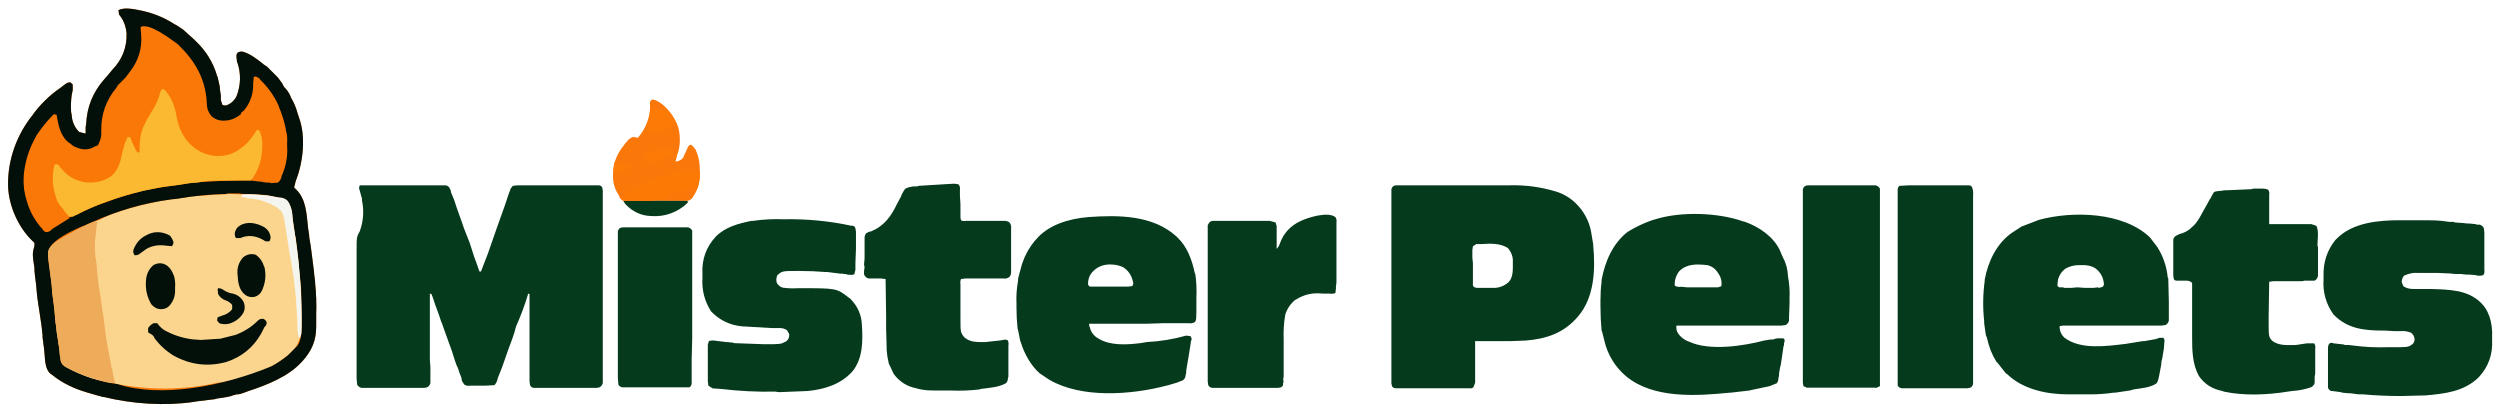
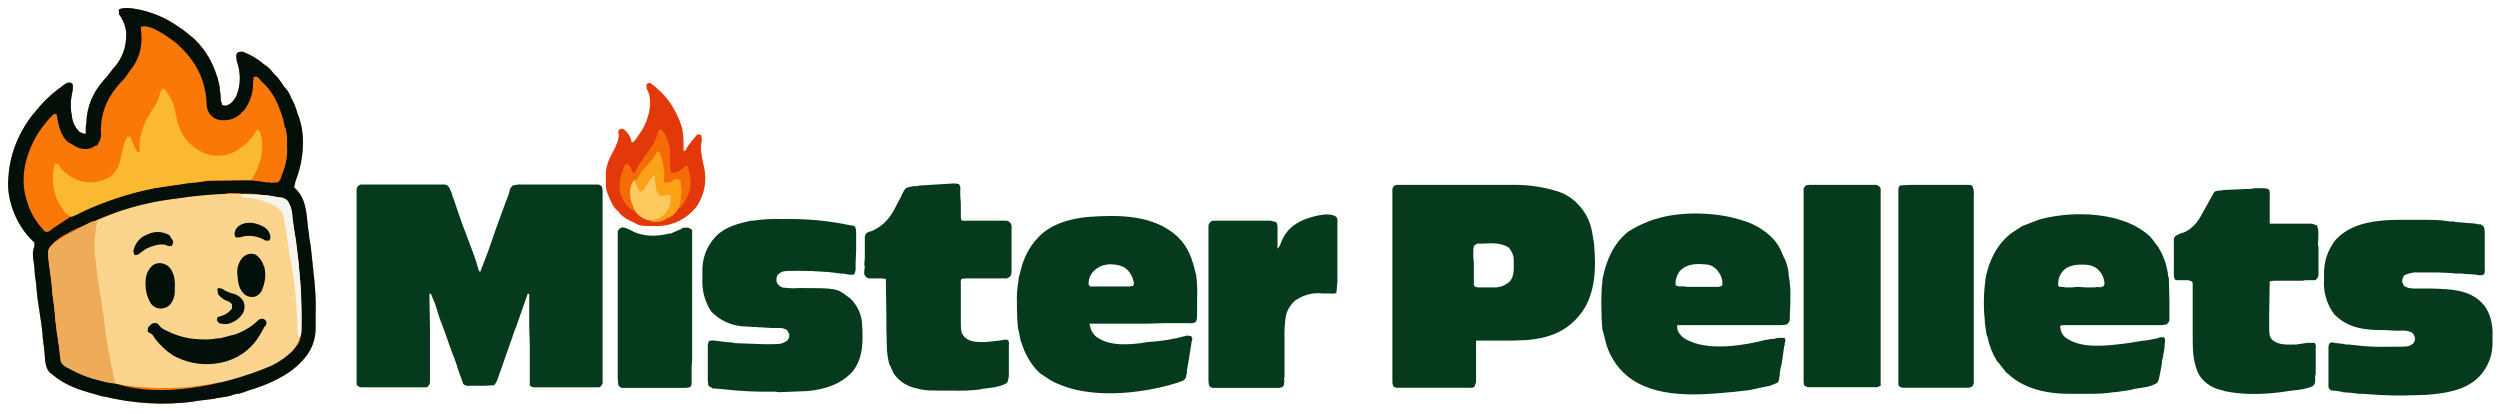
- <svg xmlns="http://www.w3.org/2000/svg" viewBox="-572 -132 4641 765">
-   <path fill="#FA7808" d="M-313-113q36 7 65 26l4 2 9 6 3 2 20 18 2 2q30 28 41 66l1 2 4 18v3l2 14v8l3 9 6 1q13-4 20-17 12-31 2-62l-1-2-1-9v-3q0-3 2-5 4-3 10-2c14 4 28 15 39 24l6 4 13 13 7 7 8 11 3 6q8 8 12 17l1 3q8 13 12 28l3 9c13 35 8 83-6 118l-3 12 3 3c20 19 20 47 23 73l2 13v3l3 18 6 47v2l2 16v3q3 28 2 57v23c0 26-8 45-26 65l-2 2c-24 26-64 42-98 53l-8 3-10 3h-4l-3 1-4 1-2 1-9 2-19 3-3 1-33 4-6 1c-53 8-114 4-167-9h-2l-28-8-3-1c-21-6-45-17-63-32l-3-2c-12-10-10-30-12-45l-3-23v-4l-2-18c-8-52-8-52-10-76l-2-15-1-10v-5c-4-27-4-27 0-42v-5l-4-4c-26-25-44-65-45-102-1-48 16-95 46-132l2-3q20-26 45-44l3-2c14-11 14-11 20-11l4 4v10l-2 10q-2 15-1 31l1 5q1 19 14 32l12 3v-12l1-6q2-46 32-81l7-8 10-12q27-28 26-67-2-21-14-35l-1-8c10-6 29-2 39 0" />
-   <path fill="#FBD58E" d="M-123 229h5q20-1 41 2h2l23 4h3q9 2 13 9 6 11 7 24v3l1 9 2 13a1048 1048 0 0 1 14 163v3c0 25-1 45-19 63q-29 26-65 38l-3 1q-22 8-43 13l-2 1-19 3h-3q-98 22-199 1h-2c-72-15-72-15-90-36q-5-14-5-29l-2-10v-2l-3-18-5-50-2-21-2-17-2-13-3-22v-4c-3-23-3-23 3-31 10-11 26-18 38-25l2-1q18-11 40-20l11-4q16-9 36-15l3-1q30-10 61-16l3-1 18-3 6-1 35-5 3-1 57-4h9l7-1h3z" />
-   <path fill="#031009" d="M-313-113q36 7 65 26l4 2 9 6 3 2 20 18 2 2q30 28 41 66l1 2 4 18v3l2 14v8l3 9 6 1q13-4 20-17 12-31 2-62l-1-2-1-9v-3q0-3 2-5 4-3 10-2c14 4 28 15 39 24l6 4 13 13 7 7 8 11 3 6q8 8 12 17l1 3q8 13 12 28l3 9c13 35 8 83-6 118l-3 12 3 3c20 19 20 47 23 73l2 13v3l3 18 6 47v2l2 16v3q3 28 2 57v23c0 26-8 45-26 65l-2 2c-24 26-64 42-98 53l-8 3-10 3h-4l-3 1-4 1-2 1-9 2-19 3-3 1-33 4-6 1c-53 8-114 4-167-9h-2l-28-8-3-1c-21-6-45-17-63-32l-3-2c-12-10-10-30-12-45l-3-23v-4l-2-18c-8-52-8-52-10-76l-2-15-1-10v-5c-4-27-4-27 0-42v-5l-4-4c-26-25-44-65-45-102-1-48 16-95 46-132l2-3q20-26 45-44l3-2c14-11 14-11 20-11l4 4v10l-2 10q-2 15-1 31l1 5q1 19 14 32l12 3v-12l1-6q2-46 32-81l7-8 10-12q27-28 26-67-2-21-14-35l-1-8c10-6 29-2 39 0m2 31 1 14q3 38-20 68l-9 12-14 14-3 5q-29 35-28 80 1 11-4 22l-1 2q-1 4-5 4l-8 4q-13 5-27-1-7-2-13-8l-2-1c-16-12-20-34-23-52l-5-1-5 5-1 1q-14 15-26 33l-1 2q-20 35-23 74v2a118 118 0 0 0 6 45q7 25 25 47l2 2c5 7 5 7 10 8q6-1 10-6l32-20v-2h3l9-4 3-1 2-1q23-12 46-20l3-1q35-13 71-22l4-1q31-6 63-10l9-2 17-2 15-1 34-2h3l41-1h12l8 1 9 1h2l5 1 8 1h5l2 1 13-1q6-5 7-13l1-2q11-26 9-53v-7q1-11-2-21l-1-6q-4-19-12-38l-1-3q-10-23-28-42l-1-1-5-5-2-3q-5-3-8-3-3 1-2 3l-1 9q1 29-17 51l-5 4-1 3q-14 12-32 12-14 0-23-9-8-10-8-22c-2-46-21-79-54-111-13-9-52-40-69-32m162 309-3 1q-45 1-91 9l-10 1a510 510 0 0 0-149 43c-22 9-68 27-79 49q-3 15 0 31l1 3 3 26 2 22 2 16 2 16 2 25 1 2 1 10 1 8 4 27 1 11 1 3v7q3 10 13 14a270 270 0 0 0 93 30c79 26 194 5 286-33q15-8 30-20l2-2 14-14 2-2c8-11 8-28 8-41v-14l-1-49v-3l-4-37v-6l-6-51-1-3-4-28-2-14q-1-14-9-24-7-4-13-5h-2l-23-5h-2q-21-2-44-2l-4-1z" />
-   <path fill="#FAB930" d="m-271 33 4 1q18 20 22 47c5 27 15 49 39 65q25 16 55 10 16-4 29-15l3-2q14-13 24-30l4 1c9 15 6 39 3 55q-4 16-12 29l-4 6-3 3h-16c-64 0-64 0-83 4l-13 1-19 3-8 1q-21 2-40 6l-4 1q-67 13-129 42l-2 1-9 5-3 1-3 2h-8l-4-5-3-3-2-3-2-3q-9-9-13-21l-1-4q-9-28-2-56l1-2h5l4 4 1 3q2 0 3 2 15 19 41 24 27 4 49-10c15-11 19-29 22-45l5-18 1-2 4-9 5 1 2 6 7 15 1 2q2 5 5 5h2v-2c0-19 1-36 11-53l1-3 10-17q12-18 17-38z" />
-   <path fill="#EEAB59" d="m-391 280-1 4-1 5v3l-3 27v3l1 22 2 11a530 530 0 0 0 8 66l3 22 1 7 1 4 1 10 4 31 1 6 2 12 2 10 5 27 2 6v3l3 14 2 6q-13 0-25-4l-3-1q-30-7-57-21l-3-2c-10-6-10-6-12-10l-2-8-1-5-1-14-2-10v-2l-3-18-5-50-3-21-1-17-2-13-3-22v-4c-3-23-3-23 3-31 10-11 26-18 38-25l2-1c40-22 40-22 47-20" />
-   <path fill="#031009" d="M-83 460q5 2 6 7 0 5-4 8l-6 12q-22 39-65 53-51 14-98-12-21-13-35-32-2-6-9-9l-3-2v-8q4-6 10-9h7l3 4q5 6 12 10l2 1a142 142 0 0 0 49 15l14 1h2l31-2h3l28-7 3-1q23-9 40-26 4-4 10-3" />
-   <path fill="#F5F5EF" d="M-123 229q23-1 46 2h2l23 4h3q9 2 13 9 6 11 7 24v3l1 9 2 13a1048 1048 0 0 1 14 163v3c0 29 0 29-3 36l-3-1-1-10-1-4v-17c-3-49-3-49-6-72v-3l-6-37-3-15-4-28c-7-46-7-46-19-55q-10-6-21-10l-2-1q-15-5-31-6l-12-3z" />
-   <path fill="#031009" d="M-262 361q8 6 12 17l1 2q3 11 2 22v3q1 17-10 30-6 7-16 7t-18-9q-12-20-10-44 1-18 14-29 13-7 25 1m165-20q11 8 15 21l1 2q5 23-5 44-4 8-13 11-9 2-17-3c-12-9-14-22-15-38q-2-18 10-32 11-9 24-5m-70 62q6 0 11 4 8 5 16 6 13 3 20 15 5 12-1 22-9 14-26 19-10 2-18-1l-4-5 1-6 8-3q12-3 19-12v-8q-4-5-11-8-10-3-15-12l-1-9zm-90-98q4 4 7 12 0 5-3 8l-11-1q-20-3-36 6l-14 10q-3 2-8 2-4-5-2-11 7-18 23-26 21-12 44 0m176-15q9 6 11 16 1 6-2 10h-7l-5-3q-22-12-42-3h-8q-3-5-2-10 2-9 9-13c14-9 32-5 46 3" />
+ <svg xmlns="http://www.w3.org/2000/svg" viewBox="-570 -131 4634 764">
+   <path fill="#FA7808" d="M-311-113q36 8 65 27l3 2 9 6 3 2 21 17 2 2q28 28 40 67l1 2 4 17v3l2 14v8l3 10 7 1q12-4 19-18 12-29 2-62l-1-2-1-8v-3q0-3 2-5 4-3 10-2 22 8 39 23l6 4q7 6 13 14l7 7 8 11 3 5q8 8 12 17l1 3q8 14 12 29l3 8c13 36 8 83-6 118l-3 12 3 3c20 19 20 47 23 73l2 13v3l3 18 5 47v2l2 15v3q3 30 2 57v24q1 37-25 64l-2 2c-24 26-64 43-98 53l-8 3-10 3h-4l-3 1-4 1-2 1-8 2-20 3-3 1-32 4-6 1c-53 8-114 4-167-9h-2l-28-8-3-1c-21-6-45-16-63-32l-3-2c-12-10-10-29-12-44l-3-24v-4l-2-17c-8-52-8-52-10-77l-2-14-1-10v-5c-4-28-4-28 0-42v-5l-4-4c-26-25-44-65-45-102q0-73 46-132l2-2q20-26 45-45l3-2c13-10 13-10 19-10q3 1 5 4v9l-2 10q-3 15-1 32l1 4q1 19 14 32 6 4 12 4v-13l1-6q1-45 32-80l7-8 10-13q26-27 25-67-2-19-13-34l-1-9c9-6 29-2 39 0" />
+   <path fill="#FBD58E" d="M-122 229h5q21 0 41 2h2l23 4h3q9 2 13 9 6 11 7 24v3l1 9 2 13a1046 1046 0 0 1 14 163v3c0 24-1 44-19 63q-29 25-65 37l-3 1q-22 9-43 14l-2 1-18 3h-4q-98 20-198 1h-2c-72-15-72-15-91-37l-4-28-2-11v-2l-3-18-5-50-2-20-2-17-2-14-3-21v-4c-3-24-3-24 3-32q17-14 38-24l2-1q19-12 39-20l12-5 35-14 3-1q31-10 61-16l3-1 19-3 6-1 34-5 3-1 57-4h10l6-1h3z" />
+   <path fill="#031009" d="M-311-113q36 8 65 27l3 2 9 6 3 2 21 17 2 2q28 28 40 67l1 2 4 17v3l2 14v8l3 10 7 1q12-4 19-18 12-29 2-62l-1-2-1-8v-3q0-3 2-5 4-3 10-2 22 8 39 23l6 4q7 6 13 14l7 7 8 11 3 5q8 8 12 17l1 3q8 14 12 29l3 8c13 36 8 83-6 118l-3 12 3 3c20 19 20 47 23 73l2 13v3l3 18 5 47v2l2 15v3q3 30 2 57v24q1 37-25 64l-2 2c-24 26-64 43-98 53l-8 3-10 3h-4l-3 1-4 1-2 1-8 2-20 3-3 1-32 4-6 1c-53 8-114 4-167-9h-2l-28-8-3-1c-21-6-45-16-63-32l-3-2c-12-10-10-29-12-44l-3-24v-4l-2-17c-8-52-8-52-10-77l-2-14-1-10v-5c-4-28-4-28 0-42v-5l-4-4c-26-25-44-65-45-102q0-73 46-132l2-2q20-26 45-45l3-2c13-10 13-10 19-10q3 1 5 4v9l-2 10q-3 15-1 32l1 4q1 19 14 32 6 4 12 4v-13l1-6q1-45 32-80l7-8 10-13q26-27 25-67-2-19-13-34l-1-9c9-6 29-2 39 0m2 32 1 13q3 39-21 68l-9 13-13 14-3 4q-29 35-29 80 2 13-4 22l-1 2q-1 4-5 4l-7 4q-13 5-27-1l-14-8-2-1c-15-11-19-34-22-52l-5-1-5 5-1 1q-14 15-26 34l-1 2c-12 21-22 48-23 73v2a118 118 0 0 0 6 45q7 25 25 47l2 2c5 7 5 7 10 8q6-1 10-6l26-17 5-3v-2h4l9-4 3-1 2-1q22-11 46-20l3-1q34-13 71-22l4-1q30-6 62-10l9-2 17-2 16-1q17-3 33-2h3l41-1h12l8 1 9 1h2l5 1 8 1h5l2 1 13-1q6-5 7-13l1-2q11-26 9-53v-7q1-10-2-21 1-3-2-6-3-19-11-37l-1-3q-10-25-28-42l-1-1-5-5-2-3q-3-3-7-3-4 1-3 3l-1 9c1 17-6 37-17 51l-5 4-1 2q-13 12-32 12-14 0-23-9-8-9-8-21c-2-46-20-80-54-111-12-10-52-40-68-32m162 308-3 1q-47 2-92 9l-9 1a509 509 0 0 0-149 43c-22 9-68 27-79 49q-3 15 0 31l1 3 3 25 2 23 2 16 2 15 2 26 1 2 1 10 1 7 4 28 1 11 1 3v7q3 9 12 13a270 270 0 0 0 94 31c78 25 193 5 285-34q15-7 30-19l2-2q8-6 14-15l2-2c8-11 8-27 8-40v-15l-1-48v-3l-4-37v-6l-6-51-1-3-4-28-2-14q-1-13-9-24-7-4-13-5h-2l-23-4h-2q-21-4-44-3l-4-1z" />
+   <path fill="#FAB930" d="m-269 33 4 1q17 21 21 47c5 28 15 49 40 65q24 16 54 10 16-4 29-15l3-2q14-12 24-29l4 1c9 14 6 38 3 55q-5 15-12 28l-3 6-3 3h-17c-64 0-64 0-82 4l-13 1-20 3-8 1-40 6-4 1q-65 13-128 42l-2 1-9 5-3 1-3 2h-8l-4-5q-2 1-4-3l-2-3-2-3q-7-9-12-21l-1-4q-9-28-2-56l1-2h5l4 4 1 3 2 2q17 19 42 24 26 4 49-10c14-11 18-28 21-45l5-18 1-2 4-9 6 1 2 6 7 15 1 2q2 5 5 5h2v-2q-2-27 10-53l1-3 10-17q13-17 18-38z" />
+   <path fill="#EEAB59" d="m-389 280-2 4-1 5v3l-3 27v3l1 22 2 11a529 529 0 0 0 9 66l3 21 1 8 1 4 1 10 4 30 1 6 2 13 2 10 5 26 2 6v3l3 15 2 6q-13 0-25-4l-3-1q-31-6-57-22l-3-2c-11-6-11-6-13-10l-1-8-1-4-1-14-2-11v-2l-3-18-5-50-3-20-1-17-2-14-3-21v-4c-3-24-3-24 3-32q17-14 38-24l2-1c39-23 39-23 47-20" />
+   <path fill="#031009" d="M-82 460q5 2 6 7 0 5-4 8l-6 11q-22 40-65 53-51 14-98-11-20-13-35-33-2-6-9-9l-3-2v-7q4-6 10-9h7l4 4q4 6 12 9l2 1a141 141 0 0 0 49 15l13 1h2q15 1 31-2h4l27-7 3-1q24-9 40-25 4-4 10-3" />
+   <path fill="#F5F5EF" d="m-122 229 46 2h2l23 4h3q9 2 13 9 6 11 7 24v3l1 9 2 13a1046 1046 0 0 1 14 163v3c0 28 0 28-3 35l-3-1-1-10-1-4v-16c-3-49-3-49-6-73v-3l-6-36-3-15-4-28c-7-46-7-46-19-55q-10-6-21-10l-2-1q-15-5-31-6l-12-3z" />
+   <path fill="#031009" d="M-260 361q8 6 11 16l1 2q3 12 2 23v3q1 17-9 29-6 6-16 7-12 0-19-9-12-19-10-44 1-17 14-28 13-7 26 1m164-20q11 8 15 21l1 2q5 22-5 44-4 8-13 11-8 2-17-3c-12-9-14-23-15-38q-2-18 10-32 11-10 24-5m-70 62q8 0 12 4 7 4 15 6 13 3 20 14 5 12-1 23-9 14-26 19-8 2-18-1l-4-5 1-6 9-3q10-3 18-13v-8q-4-5-11-7-8-3-15-12l-1-9zm-90-98 7 11q0 5-3 9-5 1-11-2c-11-3-25 2-36 7l-14 10q-3 2-7 2-4-5-2-11 6-19 22-26 23-12 44 0m176-15q9 6 11 16 1 5-2 9h-7l-5-3q-22-10-42-3h-8q-3-4-2-9 2-9 9-13c14-9 32-5 46 3" />
  <defs>
    <clipPath id="mb-l-bois">
      <path d="M43 612h205a263 263 0 0 1 82 11q20 6 35 20l2 2a95 95 0 0 1 27 50l4 24v2c4 43 2 93-27 127-25 30-57 41-95 44l-27 1h-64v75l-3 8q-3 3-8 2H42q-5 0-7-4l-1-5V619q2-7 9-7m153 106h-9l-6 4-1 7v14l1 9v37q-1 5 3 7l4 1h31q14 0 26-10c9-9 8-23 8-36q1-14-9-26c-15-9-31-8-48-7m472-41 4 1c25 9 50 26 62 50l6 14 3 6q5 12 6 25v2q4 21 3 41v9l-1 27v4q-1 5-6 8l-8 1H548q-1 8 3 14 6 9 17 14l3 1c36 17 97 8 135-2l12-2h5l2-1 5-1h11l2 2v4l-1 3v3l-1 3-3 21-2 13-1 3-2 12v3l-1 5q0 5-3 9l-10 4-2 1-33 7-4 1-34 4h-2c-60 6-137 11-186-29a118 118 0 0 1-40-65l-4-16-1-2q-2-22-2-45v-9q0-18 2-34v-3c6-33 20-66 47-87q21-13 44-21l7-2c45-14 112-12 157 4m-115 90q-9 12-8 26 5 3 11 2h2l9 1h56l6-2q2-13-6-24-7-11-19-14c-19-2-37-3-51 11m233-155h121q5 1 8 6v353q1 4-2 4-4 3-8 2H783l-6-3-1-6V619q2-7 10-7m182 0h107q4 0 6 3 3 8 2 16v339q-1 5-5 7l-5 1H954q-5-1-7-5V620q0-4 3-7zm434 94 13 17q16 25 19 55l1 2 1 41v35q-1 5-6 8l-8 1h-177l-6 1q0 13 9 21c29 22 76 15 110 11l31-5h3l22-4 2-1 3-1h7q3 3 2 7l-1 13-3 18-1 3-1 9c-5 27-5 27-8 32-11 8-28 9-41 11l-7 2-27 4h-3q-20 3-41 3h-41c-38 0-81-9-109-36l-3-2-15-19-2-2q-12-19-17-43l-2-5-3-21v-4q-4-36 1-73v-2c6-33 22-66 50-85l17-11 3-1 26-10 3-1c60-16 151-14 199 32m-150 55-2 1q-11 8-14 21l-1 10 3 3h7l3 1h12l11-1 14 1h15l8-1 2 1 7-2 2-4q-1-18-15-29-11-7-26-6h-4q-12 0-22 5m363-141q3 4 2 8v54h76l9 3c5 9 2 26 2 36l1 2v52q-1 6-6 9h-18l-5 1h-52l-7 1-1 63v6c0 30 0 30 6 37 12 10 29 8 43 8l20-3h13q3 4 2 9v46l-1 5v11q-1 5-6 8-17 6-35 7l-7 1c-37 6-79 8-116 0l-2-1q-27-5-42-26c-13-22-13-48-13-74v-94l-1-2q-4-3-9-3h-18l-4-1q-2-4-2-9v-63q0-5 5-8l6-3q12-3 20-10l2-2c12-9 19-27 27-40l6-11 2-3c5-10 5-10 9-11l7-1h2l6-1h3l46-2 3-1h18q5 0 9 2m238 55h25c43 0 43 0 64 3h7l3 1 14 1 10 1h3l10 1 3 1h5q5 2 7 6l1 8v68q1 5-2 9l-4 1h-7l-2-1-13-1h-5l-9-1h-10l-10-1-23-1h-35q-12-1-25 5-4 5-4 12l3 7c9 6 18 5 28 5h21c32 1 67 1 91 25q10 10 14 22l1 2q6 18 5 37v6q2 39-24 67c-26 26-62 30-97 33h-3l-38 1h-4q-33 0-67-3h-8l-15-2h-3l-11-1-3-1-15-2h-2q-4-1-6-6v-72q0-4 2-7 2-2 5-2l3 1 18 2 3 1h6l9 1q30 4 60 3h9c30 0 30 0 38-6q4-5 3-10-1-6-6-10-9-4-20-3h-10l-17-1h-3c-34 0-65-3-90-29a95 95 0 0 1-18-63v-7q-1-36 21-64l2-2c29-30 76-34 115-34" />
    </clipPath>
  </defs>
-   <path fill="#053a1d" d="M96 212h158q5 0 8 4l2 4 1 2v2l1 3 3 7 2 5 6 18 9 25 3 9 11 28 9 28 2 5 7 20h3l1-3 12-31 16-46 15-42 7-21 3-8 1-3 4-5 9-1h150q5 0 7 4l1 6v357q-1 5-6 8l-5 1H418q-4-1-6-5l-1-7V414l-3-1v2q-9 30-22 59l-3 11-4 12-6 16-13 37-8 20q-1 7-6 13l-18 1h-28q-5 1-10-2l-4-6-1-3v-2l-2-6-1-2-4-12-2-4-3-8-6-19-13-36-6-17-1-2-4-12-7-19-1-3-2-6-2-6-2-5-3-1v123l1 14v29q-1 5-6 8l-5 1H99q-5-1-8-6l-1-11V333c0-25 0-25 6-36q10-28 4-57v-3l-5-18q-1-3 1-7m489 78h120q5 1 8 6v201l-1 38v44q0 5-4 8H583q-5-1-7-5l-1-12V297q2-7 10-7m3-50h116l1 4a87 87 0 0 1-69 25q-27-1-47-22l-4-6zm293 35h3q64-1 124 12h3q4 1 5 5l1 6v32l-1 26v13l-2 8q-4 2-8 1h-4l-3-1-8-1h-3l-24-3h-3q-24-2-49-2h-2c-30 0-30 0-39 8q-3 7-1 14 4 7 11 9 15 2 29 1c71 0 71 0 93 17l3 2q21 21 22 49c2 30 2 63-18 87-22 24-52 33-84 36h-2l-50 2-7-1q-51 1-101-5l-15-1-8-5-1-9v-67l2-7 6-1h2l8 1 16 2h2l10 1 3 1 55 2h4c27 0 27 0 37-5q7-5 6-14l-4-7q-6-4-13-4h-16l-51-3h-2q-35-3-59-28-18-28-16-62v-8q-2-40 25-69c18-18 42-24 66-29h3q28-4 55-3m326-65q4 4 3 10v12l1 15v25l1 5q4 2 10 1h71q5 0 9 3 4 5 3 12v79q0 7-3 10-5 4-11 3h-71l-8 1q-2 5-1 10v62c0 27 0 27 7 36 11 10 25 9 39 9l28-3c10-2 10-2 14 0q2 5 1 9v58l-1 4q0 4-3 8c-13 8-32 9-47 11l-3 1q-26 3-52 2h-10c-36 0-36 0-51-3l-3-1q-27-5-43-27l-8-17-1-2q-3-12-4-25v-3l-1-36v-23l-1-70-9-1h-21q-4 0-7-3-4-4-3-9v-2l1-7-1-5 1-11v-39q0-4 3-8l4-2 2-1h2c25-10 38-28 49-51l8-15 1-3c6-11 6-11 12-13l9-2h8l2-1 49-3 17-1zm405 97 2 2c18 17 27 42 32 66l1 2q3 21 2 44v8c0 33 0 33-3 37q-5 3-12 2h-47l-31 1h-106v4l1 2q2 11 12 19l2 1 3 2c22 13 52 11 77 8l12-2q38-2 73-12l8 1 2 4v3l-1 2-1 7-4 25-3 17-1 7v4l-1 3q0 6-5 10l-8 3-2 1-17 5-4 1c-65 17-157 24-217-11l-15-10-3-2c-16-14-29-37-35-58l-1-2-4-20-1-3q-2-19-2-39v-7q-1-22 3-43v-4l7-26 1-3q8-23 23-41l2-2c23-28 62-39 97-42 56-4 120-4 164 36m-157 67q-8 10-7 23l3 3h72l7-1q3-4 1-9-4-17-18-26-11-5-23-5h-4q-19 1-31 15m452-103q3 4 2 10v111l-1 9v3l-1 8q-5 2-11 1h-13q-27-3-49 11l-2 1q-13 11-18 27-4 23-3 46v69l-1 6 1 3-1 3v2q0 4-4 6l-5 1h-123q-5-1-7-5l-1-7V286l3-5q3-3 7-3h105l11 3 2 7v42q4-4 6-10 10-28 37-41c14-7 52-19 66-8" />
-   <g clip-path="url(#mb-l-bois)" transform="translate(1976 -418)scale(1.0294)">
+   <path fill="#053a1d" d="M103 211h151q6 1 8 5l2 3 1 3 1 2 1 2 2 8 2 4 6 18 9 26 3 8 11 29 10 27 2 6 6 20h3l1-4 12-31 16-46 15-41 8-21 2-8 1-3 4-5 10-2h149q5 1 7 5l1 6v357q-1 5-6 8H419q-5-1-7-4v-76l-1-30v-63l-3-1v1l-21 60-4 10-4 12-6 17-13 37-7 20q-2 7-7 13l-17 1h-28q-6 1-11-2-3-3-3-7l-1-2-1-3-2-5-1-3-4-11-1-4-3-9-7-18-13-37-6-16-1-2-4-12-6-19-1-3-3-7-2-5-2-5-3-1v2l1 63v100q-1 6-6 9H99q-5-1-8-5V220q2-10 12-9m485 80 10 4c21 13 48 13 72 7h3l16-7 3-1 4-3h9q5 1 8 5v240l-1 13v31q0 5-4 7l-6 1H583q-5-1-7-6l-1-11V298q4-9 13-7m293-16h3q64-1 124 12h3q4 1 5 5l1 6v32l-1 26v13l-2 8q-4 2-8 1h-4l-3-1-8-1h-3l-24-3h-3q-24-2-49-2h-2c-30 0-30 0-39 8q-3 7-1 14 4 7 11 9 15 2 29 1c71 0 71 0 93 17l3 2q21 21 22 49c2 30 2 63-18 87-22 24-52 33-84 36h-2l-50 2-7-1q-51 1-101-5l-15-1-8-5-1-9v-67l2-7 6-1h2l8 1 16 2h2l10 1 3 1 55 2h4c27 0 27 0 37-5q7-5 6-14l-4-7q-6-4-13-4h-16l-51-3h-2q-35-3-59-28-18-28-16-62v-8q-2-40 25-69c18-18 42-24 66-29h3q28-4 55-3m326-65q4 4 3 10v12l1 15v25l1 5q4 2 10 1h71q5 0 9 3 4 5 3 12v79q0 7-3 10-5 4-11 3h-71l-8 1q-2 5-1 10v62c0 27 0 27 7 36 11 10 25 9 39 9l28-3c10-2 10-2 14 0q2 5 1 9v58l-1 4q0 4-3 8c-13 8-32 9-47 11l-3 1q-26 3-52 2h-10c-36 0-36 0-51-3l-3-1q-27-5-43-27l-8-17-1-2q-3-12-4-25v-3l-1-36v-23l-1-70-9-1h-21q-4 0-7-3-4-4-3-9v-2l1-7-1-5 1-11v-39q0-4 3-8l4-2 2-1h2c25-10 38-28 49-51l8-15 1-3c6-11 6-11 12-13l9-2h8l2-1 49-3 17-1zm405 97 2 2c18 17 27 42 32 66l1 2q3 21 2 44v8c0 33 0 33-3 37q-5 3-12 2h-47l-31 1h-106v4l1 2q2 11 12 19l2 1 3 2c22 13 52 11 77 8l12-2q38-2 73-12l8 1 2 4v3l-1 2-1 7-4 25-3 17-1 7v4l-1 3q0 6-5 10l-8 3-2 1-17 5-4 1c-65 17-157 24-217-11l-15-10-3-2c-16-14-29-37-35-58l-1-2-4-20-1-3q-2-19-2-39v-7q-1-22 3-43v-4l7-26 1-3q8-23 23-41l2-2c23-28 62-39 97-42 56-4 120-4 164 36m-157 67q-8 10-7 23l3 3h72l7-1q3-4 1-9-4-17-18-26-11-5-23-5h-4q-19 1-31 15m452-103q3 4 2 10v111l-1 9v3l-1 8q-5 2-11 1h-13q-27-3-49 11l-2 1q-13 11-18 27-4 23-3 46v69l-1 6 1 3-1 3v2q0 4-4 6l-5 1h-123q-5-1-7-5l-1-7V286l3-5q3-3 7-3h105l11 3 2 7v42q4-4 6-10 10-28 37-41c14-7 52-19 66-8" />
+   <g clip-path="url(#mb-l-bois)" transform="translate(1976 -417)scale(1.0273)">
    <path fill="#053a1d" d="M43 612h205a263 263 0 0 1 82 11q20 6 35 20l2 2a95 95 0 0 1 27 50l4 24v2c4 43 2 93-27 127-25 30-57 41-95 44l-27 1h-64v75l-3 8q-3 3-8 2H42q-5 0-7-4l-1-5V619q2-7 9-7m153 106h-9l-6 4-1 7v14l1 9v37q-1 5 3 7l4 1h31q14 0 26-10c9-9 8-23 8-36q1-14-9-26c-15-9-31-8-48-7m472-41 4 1c25 9 50 26 62 50l6 14 3 6q5 12 6 25v2q4 21 3 41v9l-1 27v4q-1 5-6 8l-8 1H548q-1 8 3 14 6 9 17 14l3 1c36 17 97 8 135-2l12-2h5l2-1 5-1h11l2 2v4l-1 3v3l-1 3-3 21-2 13-1 3-2 12v3l-1 5q0 5-3 9l-10 4-2 1-33 7-4 1-34 4h-2c-60 6-137 11-186-29a118 118 0 0 1-40-65l-4-16-1-2q-2-22-2-45v-9q0-18 2-34v-3c6-33 20-66 47-87q21-13 44-21l7-2c45-14 112-12 157 4m-115 90q-9 12-8 26 5 3 11 2h2l9 1h56l6-2q2-13-6-24-7-11-19-14c-19-2-37-3-51 11m233-155h121q5 1 8 6v353q1 4-2 4-4 3-8 2H783l-6-3-1-6V619q2-7 10-7m182 0h107q4 0 6 3 3 8 2 16v339q-1 5-5 7l-5 1H954q-5-1-7-5V620q0-4 3-7zm434 94 13 17q16 25 19 55l1 2 1 41v35q-1 5-6 8l-8 1h-177l-6 1q0 13 9 21c29 22 76 15 110 11l31-5h3l22-4 2-1 3-1h7q3 3 2 7l-1 13-3 18-1 3-1 9c-5 27-5 27-8 32-11 8-28 9-41 11l-7 2-27 4h-3q-20 3-41 3h-41c-38 0-81-9-109-36l-3-2-15-19-2-2q-12-19-17-43l-2-5-3-21v-4q-4-36 1-73v-2c6-33 22-66 50-85l17-11 3-1 26-10 3-1c60-16 151-14 199 32m-150 55-2 1q-11 8-14 21l-1 10 3 3h7l3 1h12l11-1 14 1h15l8-1 2 1 7-2 2-4q-1-18-15-29-11-7-26-6h-4q-12 0-22 5m363-141q3 4 2 8v54h76l9 3c5 9 2 26 2 36l1 2v52q-1 6-6 9h-18l-5 1h-52l-7 1-1 63v6c0 30 0 30 6 37 12 10 29 8 43 8l20-3h13q3 4 2 9v46l-1 5v11q-1 5-6 8-17 6-35 7l-7 1c-37 6-79 8-116 0l-2-1q-27-5-42-26c-13-22-13-48-13-74v-94l-1-2q-4-3-9-3h-18l-4-1q-2-4-2-9v-63q0-5 5-8l6-3q12-3 20-10l2-2c12-9 19-27 27-40l6-11 2-3c5-10 5-10 9-11l7-1h2l6-1h3l46-2 3-1h18q5 0 9 2m238 55h25c43 0 43 0 64 3h7l3 1 14 1 10 1h3l10 1 3 1h5q5 2 7 6l1 8v68q1 5-2 9l-4 1h-7l-2-1-13-1h-5l-9-1h-10l-10-1-23-1h-35q-12-1-25 5-4 5-4 12l3 7c9 6 18 5 28 5h21c32 1 67 1 91 25q10 10 14 22l1 2q6 18 5 37v6q2 39-24 67c-26 26-62 30-97 33h-3l-38 1h-4q-33 0-67-3h-8l-15-2h-3l-11-1-3-1-15-2h-2q-4-1-6-6v-72q0-4 2-7 2-2 5-2l3 1 18 2 3 1h6l9 1q30 4 60 3h9c30 0 30 0 38-6q4-5 3-10-1-6-6-10-9-4-20-3h-10l-17-1h-3c-34 0-65-3-90-29a95 95 0 0 1-18-63v-7q-1-36 21-64l2-2c29-30 76-34 115-34" />
  </g>
-   <path fill="#FA7709" d="M640 53q7 2 14 7l2 1a95 95 0 0 1 31 43q3 11 3 22v3q0 14-5 27l-3 12q9-1 14-7l9-20 3-4h4l6 7 1 1q7 15 8 32v4q3 31-15 55l-7 4H592c-8 0-8 0-10-2l-4-4-1-3q-10-15-11-32v-3q-1-33 20-58l2-3 6-7q4-4 10-6l8 2q24-28 23-64 0-6 5-7" />
-   <path fill="#FC7906" d="M726 185q4 26-11 47l-8 8h-53l-20 1h-43c-7 0-7 0-11-4l-1-2 2-2 14-11 6-4 5-3q4-4 10-5l16-5q16-9 34-11 5 0 9-4c15-9 34-6 51-5" />
-   <path fill="#FD7A06" d="M640 53q7 2 14 7l2 1q19 15 28 37l-3 1c-12 6-12 6-15 9q-4 4-12 4l-6 3q-5 3-10 2l-6-5-4-2v-2l-4-1 2-3q11-20 9-44 0-6 5-7m40 95 2 1v2l3 1c-1 7-1 7-3 9l-1 1-2-2q-6-1-13 1l-8 2q-5 0-8 4l-6 4q-11 0-20-7l-1-1 1-7q5-4 12-5l4-1 8-2 5-2q14-4 27 2" />
-   <path fill="#FB7709" d="m712 220 7 4c-6 13-6 13-12 16h-21v-6l5-4h2l1-3 5-7z" />
-   <path fill="#FD7A06" d="m569 168 3 2q8 4 15 3h11l1 5-8 5-2 1q-10 6-21 4-2-3-1-7z" />
-   <path fill="#FB7709" d="M640 53q13 3 22 14 1 4-2 4h-12l-3-1h-3l-1 2-1 2h-4l-1-9v-7q1-4 5-5m46 173q0 6-4 10l-1 4h-16c1-6 1-6 3-8q8-5 18-6" />
+   <path fill="#E33809" d="m636 23 6 5 2 1 4 4 2 2c20 16 35 43 43 67l1 3q3 13 3 28v16q5-1 5-3l1-3q8-12 20-25l7 1 1 10-1 5q-2 12 1 24v2l3 14q9 35-6 66l-2 4q-4 8-11 15l-2 2a91 91 0 0 1-65 27c-31 0-31 0-42-6l-2-1q-15-6-25-16l-1-2q-12-10-17-24l-1-2-2-5-1-2q-5-12-4-25v-14c0-17 9-33 17-48 4-9 9-19 6-29l1-4q3-3 8-2 11 7 15 21l1 4q3 0 5-3l1-1 7-10q18-24 21-55v-1q1-17-6-29l-1-8q3-4 8-3" />
+   <path fill="#F56B06" d="m656 109 6 8 1 1q11 22 9 47v9l1 5v4l1 6q8 1 14-3l10-7q3-4 6-2l1 1c7 23 8 41-4 62q-5 10-14 17h-1l-1 2q-7 11-18 15l-5 2q-13 7-26 3-11-3-22-10l-3-4-2-2-8-5q-15-11-22-32-2-20 4-38l1-2c4-12 4-12 9-14l6 7q1 6 5 10h3l1-3q4-9 9-15l4-5q2-7 7-11l11-16 3-4 6-15c4-12 4-12 8-11" />
+   <path fill="#FDCA5F" d="M643 195q3-1 2 2v4c2 23 2 23 7 29l7 1 8-1h6q4 8 1 18-6 18-22 26-11 6-24 2-17-6-24-23l-1-3q-9-19-3-38l4-8 4 1 1 4 1 2 1 2 2 4 1 3 4 4 2-3 4-2 1-2 5-10 1-1 7-9 1-2z" />
+   <path fill="#FBA216" d="m648 150 4 1q5 9 6 18l1 4 1 8 1 4v19l1 4q9 0 16-5l2-1 2-1h6q3 2 4 5v9c2 11 2 11 0 16v6q0 15-10 26l-2 2q-5 6-14 8l-4 4q-11 4-24 3l-2-2h2q18-3 28-17 8-11 7-23v-8h-6l-3 1-6 1-6-1q-7-11-7-25v-3l-1-4v-4h-5l-1 2q0 4-4 4l-2 4-4 7-3 5-4 5-2 1-1 1q-4-1-5-5l-2-3-3-9-4-4h2l5-2 2-3q3-8 9-14l2-3 4-4 7-8 2-2q6-7 11-17" />
</svg>
